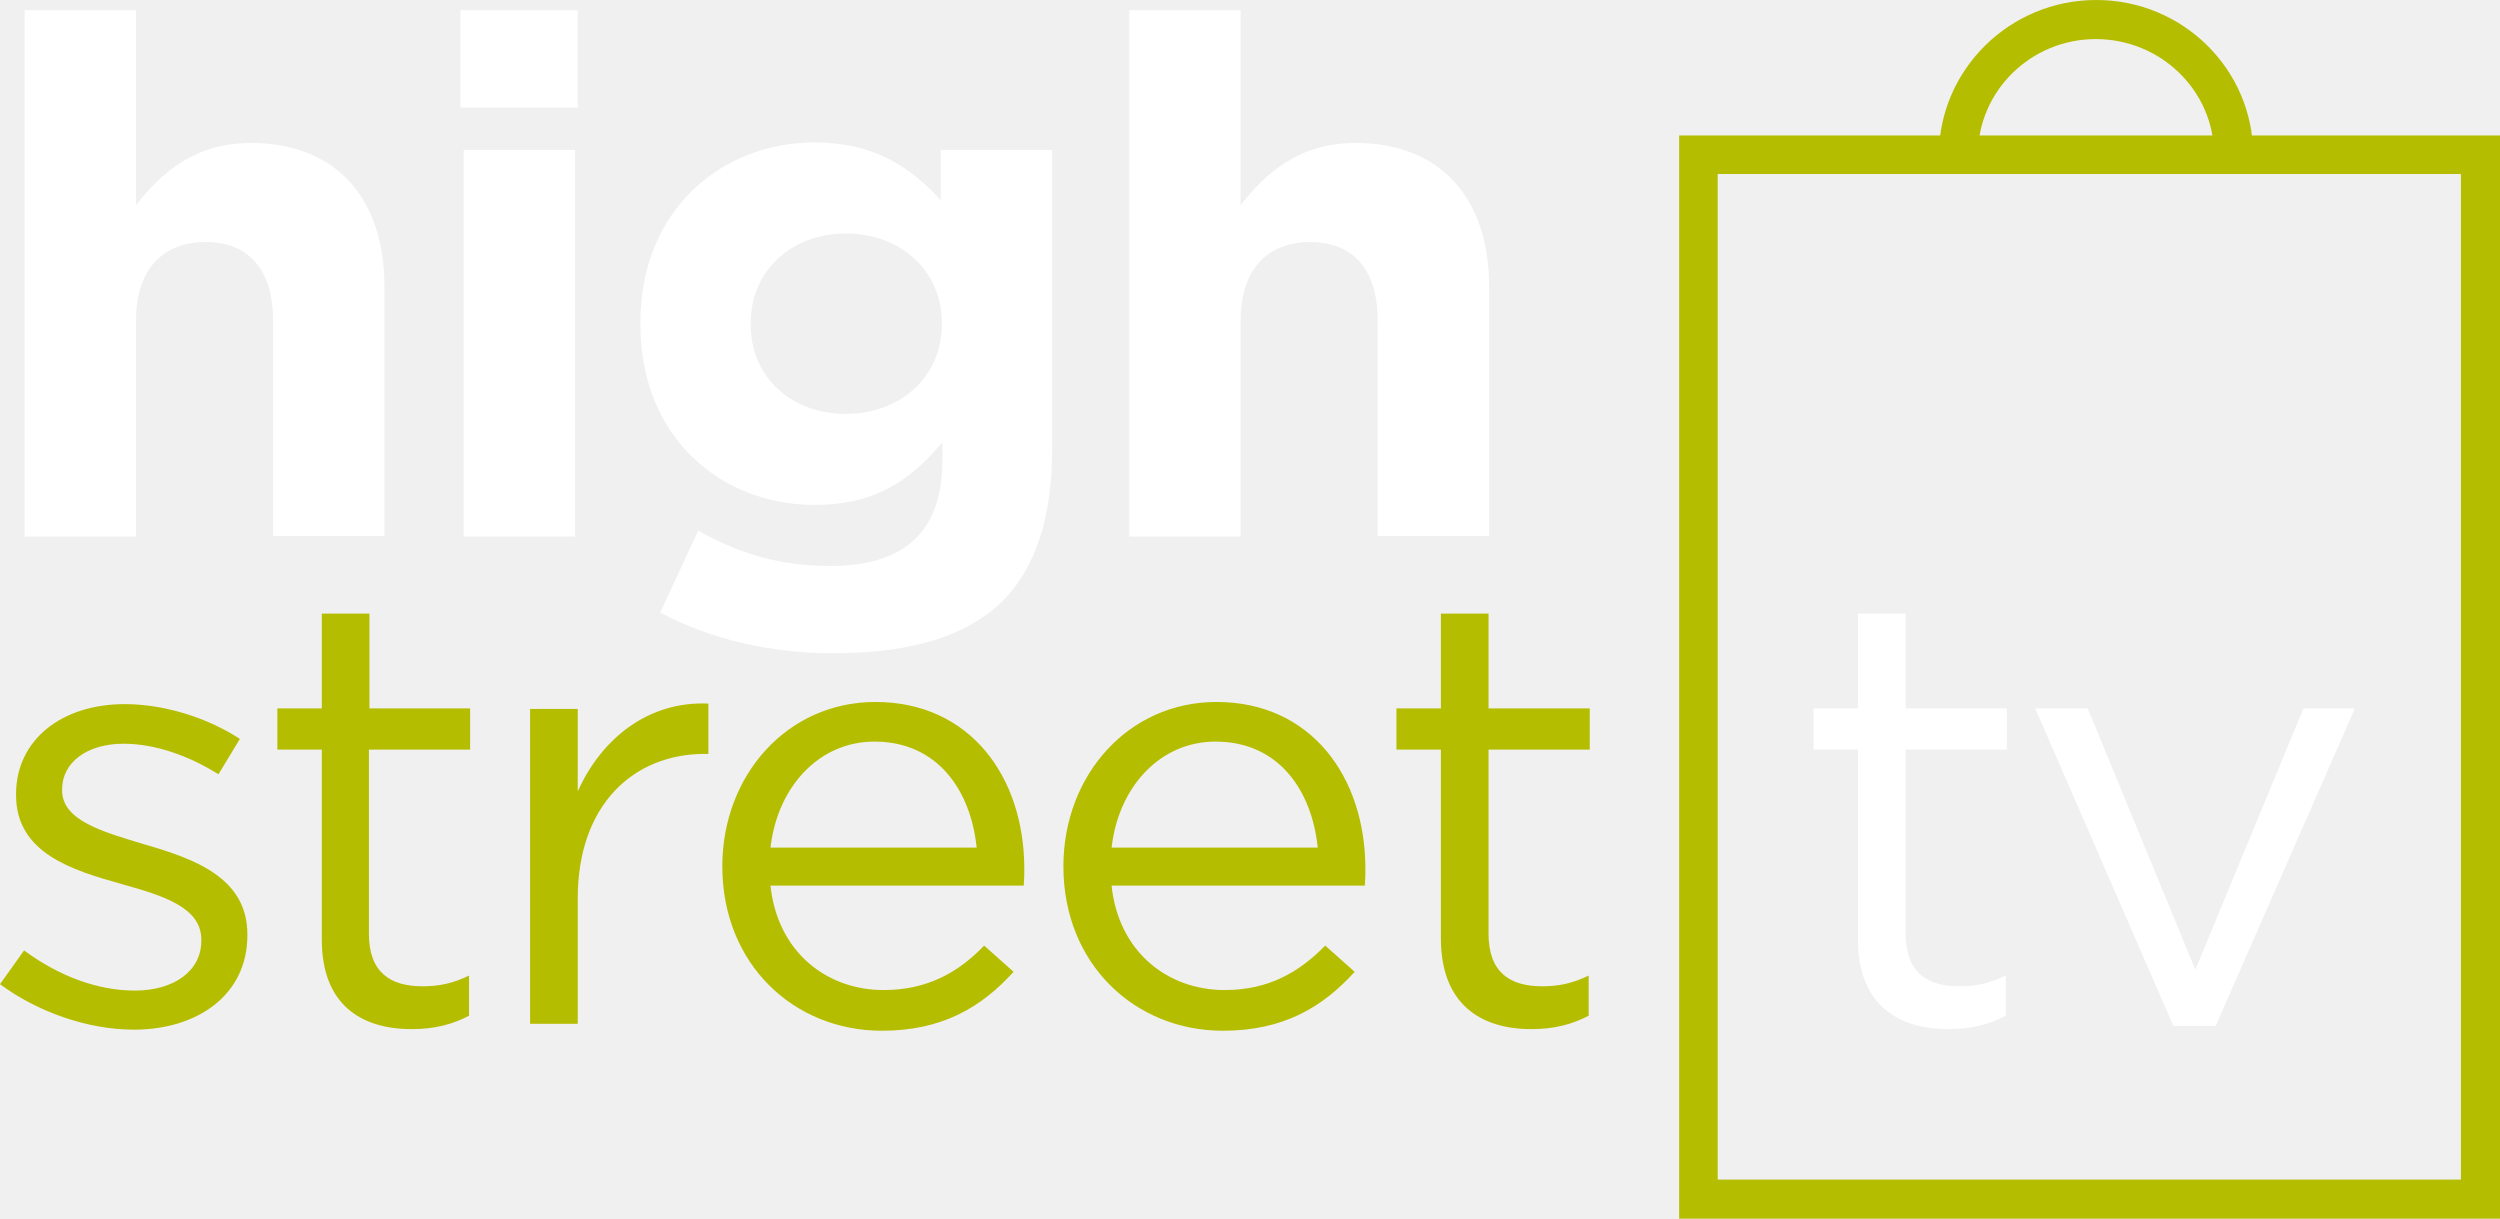
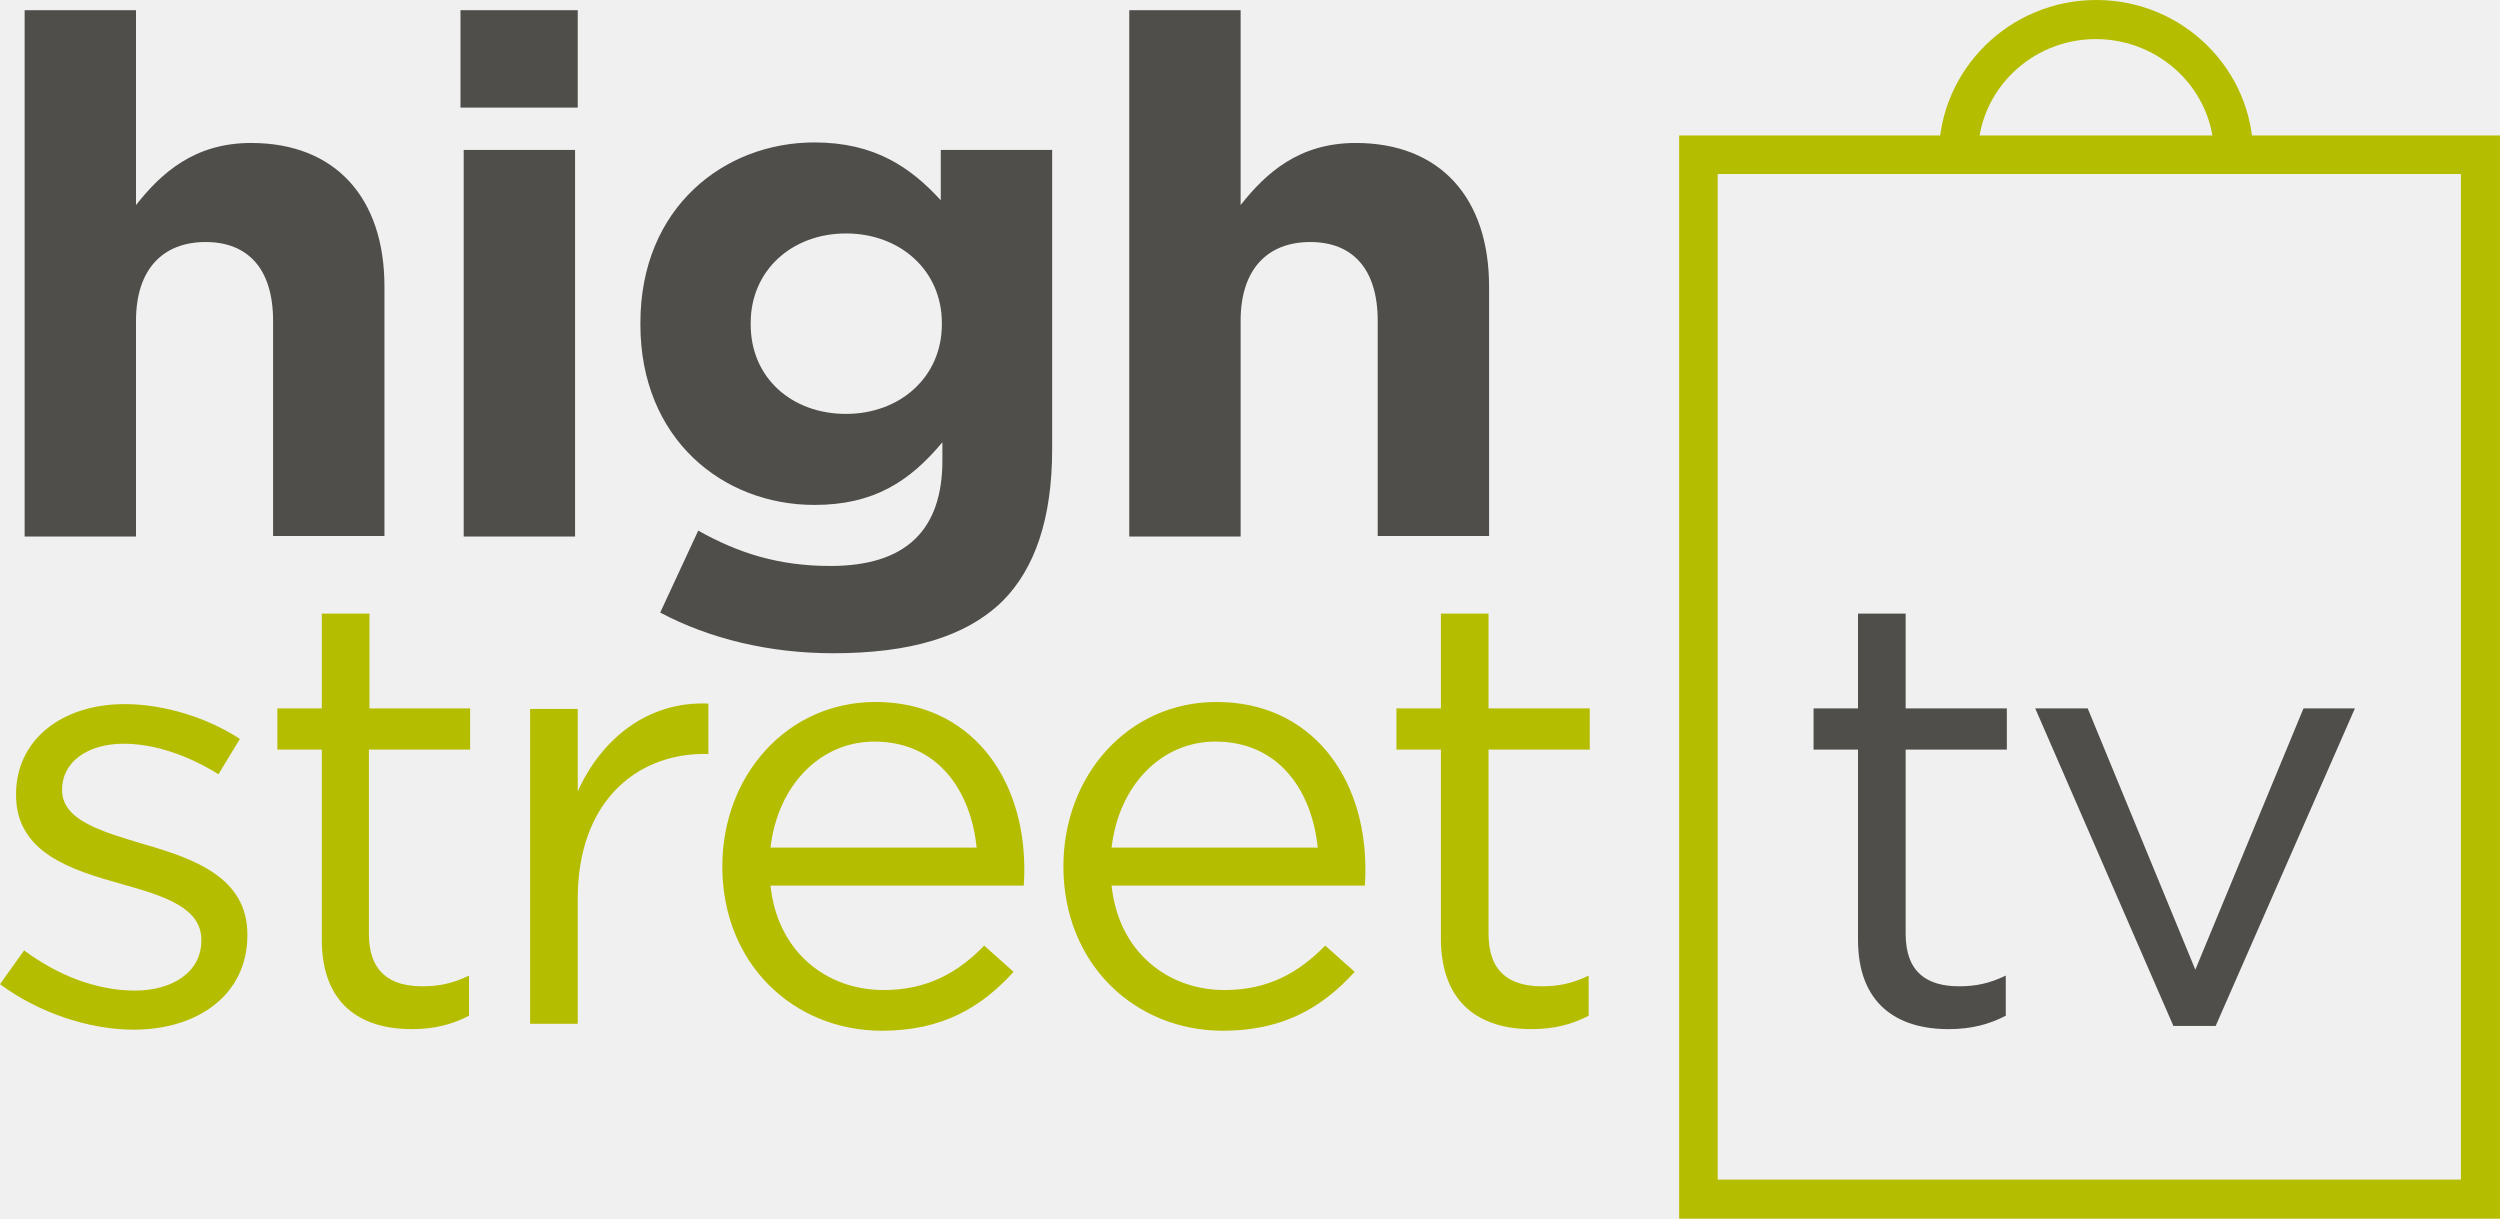
<svg xmlns="http://www.w3.org/2000/svg" version="1.1" viewBox="0 0 466.9 227.6">
-   <style>.st0{fill:#b5bd00}.st1{fill:#fff}</style>
  <path class="st0" d="m466.9 227.6h-153.3v-202.3h153.3zm-146.1-7.3h138.8v-187.8h-138.8z" fill="#b5bd00" />
  <path class="st0" d="m420.8 28.9h-7.3c0-11.9-9.9-21.6-22.1-21.6-12.1 0-22 9.7-22 21.6h-7.3c0.1-15.9 13.2-28.9 29.4-28.9s29.3 13 29.3 28.9z" fill="#b5bd00" />
  <path class="st1" d="m405.9 191.6h7.9l26-59.3h-9.6l-20.2 48.8-20.1-48.8h-9.8zm-42 0.6c4.3 0 7.6-0.9 10.7-2.5v-7.5c-3.1 1.5-5.7 2-8.7 2-6 0-10-2.6-10-9.8v-34.4h18.9v-7.7h-18.9v-17.7h-8.9v17.7h-8.3v7.7h8.3v35.5c0 12 7.3 16.7 16.9 16.7" fill="#4f4e4a" />
  <path class="st0" d="m286 192.2c4.3 0 7.6-0.9 10.7-2.5v-7.5c-3.1 1.5-5.7 2-8.7 2-6 0-10-2.6-10-9.8v-34.4h18.9v-7.7h-18.9v-17.7h-8.9v17.7h-8.3v7.7h8.3v35.5c0.1 12 7.4 16.7 16.9 16.7m-78.4-33.9c1.3-11.4 9.1-19.8 19.4-19.8 11.8 0 18 9.1 19.1 19.8zm0 7.1h47.3c0.1-1.4 0.1-2.3 0.1-3.1 0-17.3-10.2-31.2-27.8-31.2-16.5 0-28.6 13.7-28.6 30.7 0 18.3 13.4 30.7 29.8 30.7 11.3 0 18.6-4.4 24.6-11l-5.5-4.9c-4.9 5-10.6 8.3-18.8 8.3-10.6 0-19.8-7.1-21.1-19.5m-63.7-7.1c1.3-11.4 9.1-19.8 19.4-19.8 11.8 0 18 9.1 19.1 19.8zm0 7.1h47.3c0.1-1.4 0.1-2.3 0.1-3.1 0-17.3-10.2-31.2-27.8-31.2-16.5 0-28.6 13.7-28.6 30.7 0 18.3 13.4 30.7 29.8 30.7 11.3 0 18.6-4.4 24.6-11l-5.5-4.9c-4.8 5-10.6 8.3-18.8 8.3-10.6 0-19.8-7.1-21.1-19.5m-44.9 25.8h8.9v-23.4c0-17.7 10.6-27 23.7-27h0.7v-9.4c-11.3-0.5-20 6.6-24.4 16.4v-15.4h-8.9zm-22.1 1c4.3 0 7.6-0.9 10.7-2.5v-7.5c-3.1 1.5-5.7 2-8.7 2-6 0-10-2.6-10-9.8v-34.4h18.9v-7.7h-18.8v-17.7h-8.9v17.7h-8.3v7.7h8.3v35.5c0 12 7.2 16.7 16.8 16.7m-51.9 0.1c11.9 0 21.2-6.5 21.2-17.6v-0.2c0-10.6-9.9-14.1-19.2-16.8-8-2.4-15.4-4.5-15.4-10.1v-0.2c0-4.9 4.5-8.5 11.5-8.5 5.8 0 12.1 2.2 17.7 5.7l4-6.6c-6.1-4-14.2-6.5-21.5-6.5-11.8 0-20.3 6.7-20.3 16.8v0.2c0 10.8 10.4 14 19.7 16.6 7.9 2.2 14.9 4.4 14.9 10.4v0.2c0 5.7-5.2 9.3-12.4 9.3-7 0-14.2-2.7-20.7-7.5l-4.5 6.3c7 5.2 16.4 8.5 25 8.5" fill="#b5bd00" />
  <path class="st1" d="m210.9 100.2h20.8v-40.3c0-9.7 5.1-14.7 13-14.7s12.6 5 12.6 14.7v40.2h20.8v-46.6c0-16.6-9.2-26.8-24.9-26.8-10.5 0-16.7 5.5-21.5 11.6v-36.4h-20.8zm-52.9-22.9c-10.1 0-17.8-6.7-17.8-16.7v-0.3c0-9.8 7.7-16.7 17.8-16.7s17.9 6.9 17.9 16.7v0.3c0 9.8-7.8 16.7-17.9 16.7m-2.4 44.7c14.2 0 24.7-3 31.6-9.7 6.1-6.1 9.3-15.5 9.3-28.4v-55.9h-20.8v9.4c-5.6-6.1-12.3-10.8-23.6-10.8-16.8 0-32.5 12.1-32.5 33.7v0.3c0 21.4 15.4 33.7 32.5 33.7 11.1 0 17.8-4.4 23.9-11.7v3.4c0 12.9-6.7 19.7-20.9 19.7-9.7 0-17.2-2.4-24.7-6.6l-7.1 15.3c9.2 4.9 20.4 7.6 32.3 7.6m-69-21.8h20.8v-72.2h-20.8zm-0.6-80.1h21.9v-18.2h-21.9zm-81.4 80.1h20.8v-40.3c0-9.7 5.1-14.7 13-14.7s12.6 5 12.6 14.7v40.2h20.8v-46.6c0-16.6-9.2-26.8-24.9-26.8-10.5 0-16.7 5.5-21.5 11.6v-36.4h-20.8z" fill="#4f4e4a" />
</svg>
